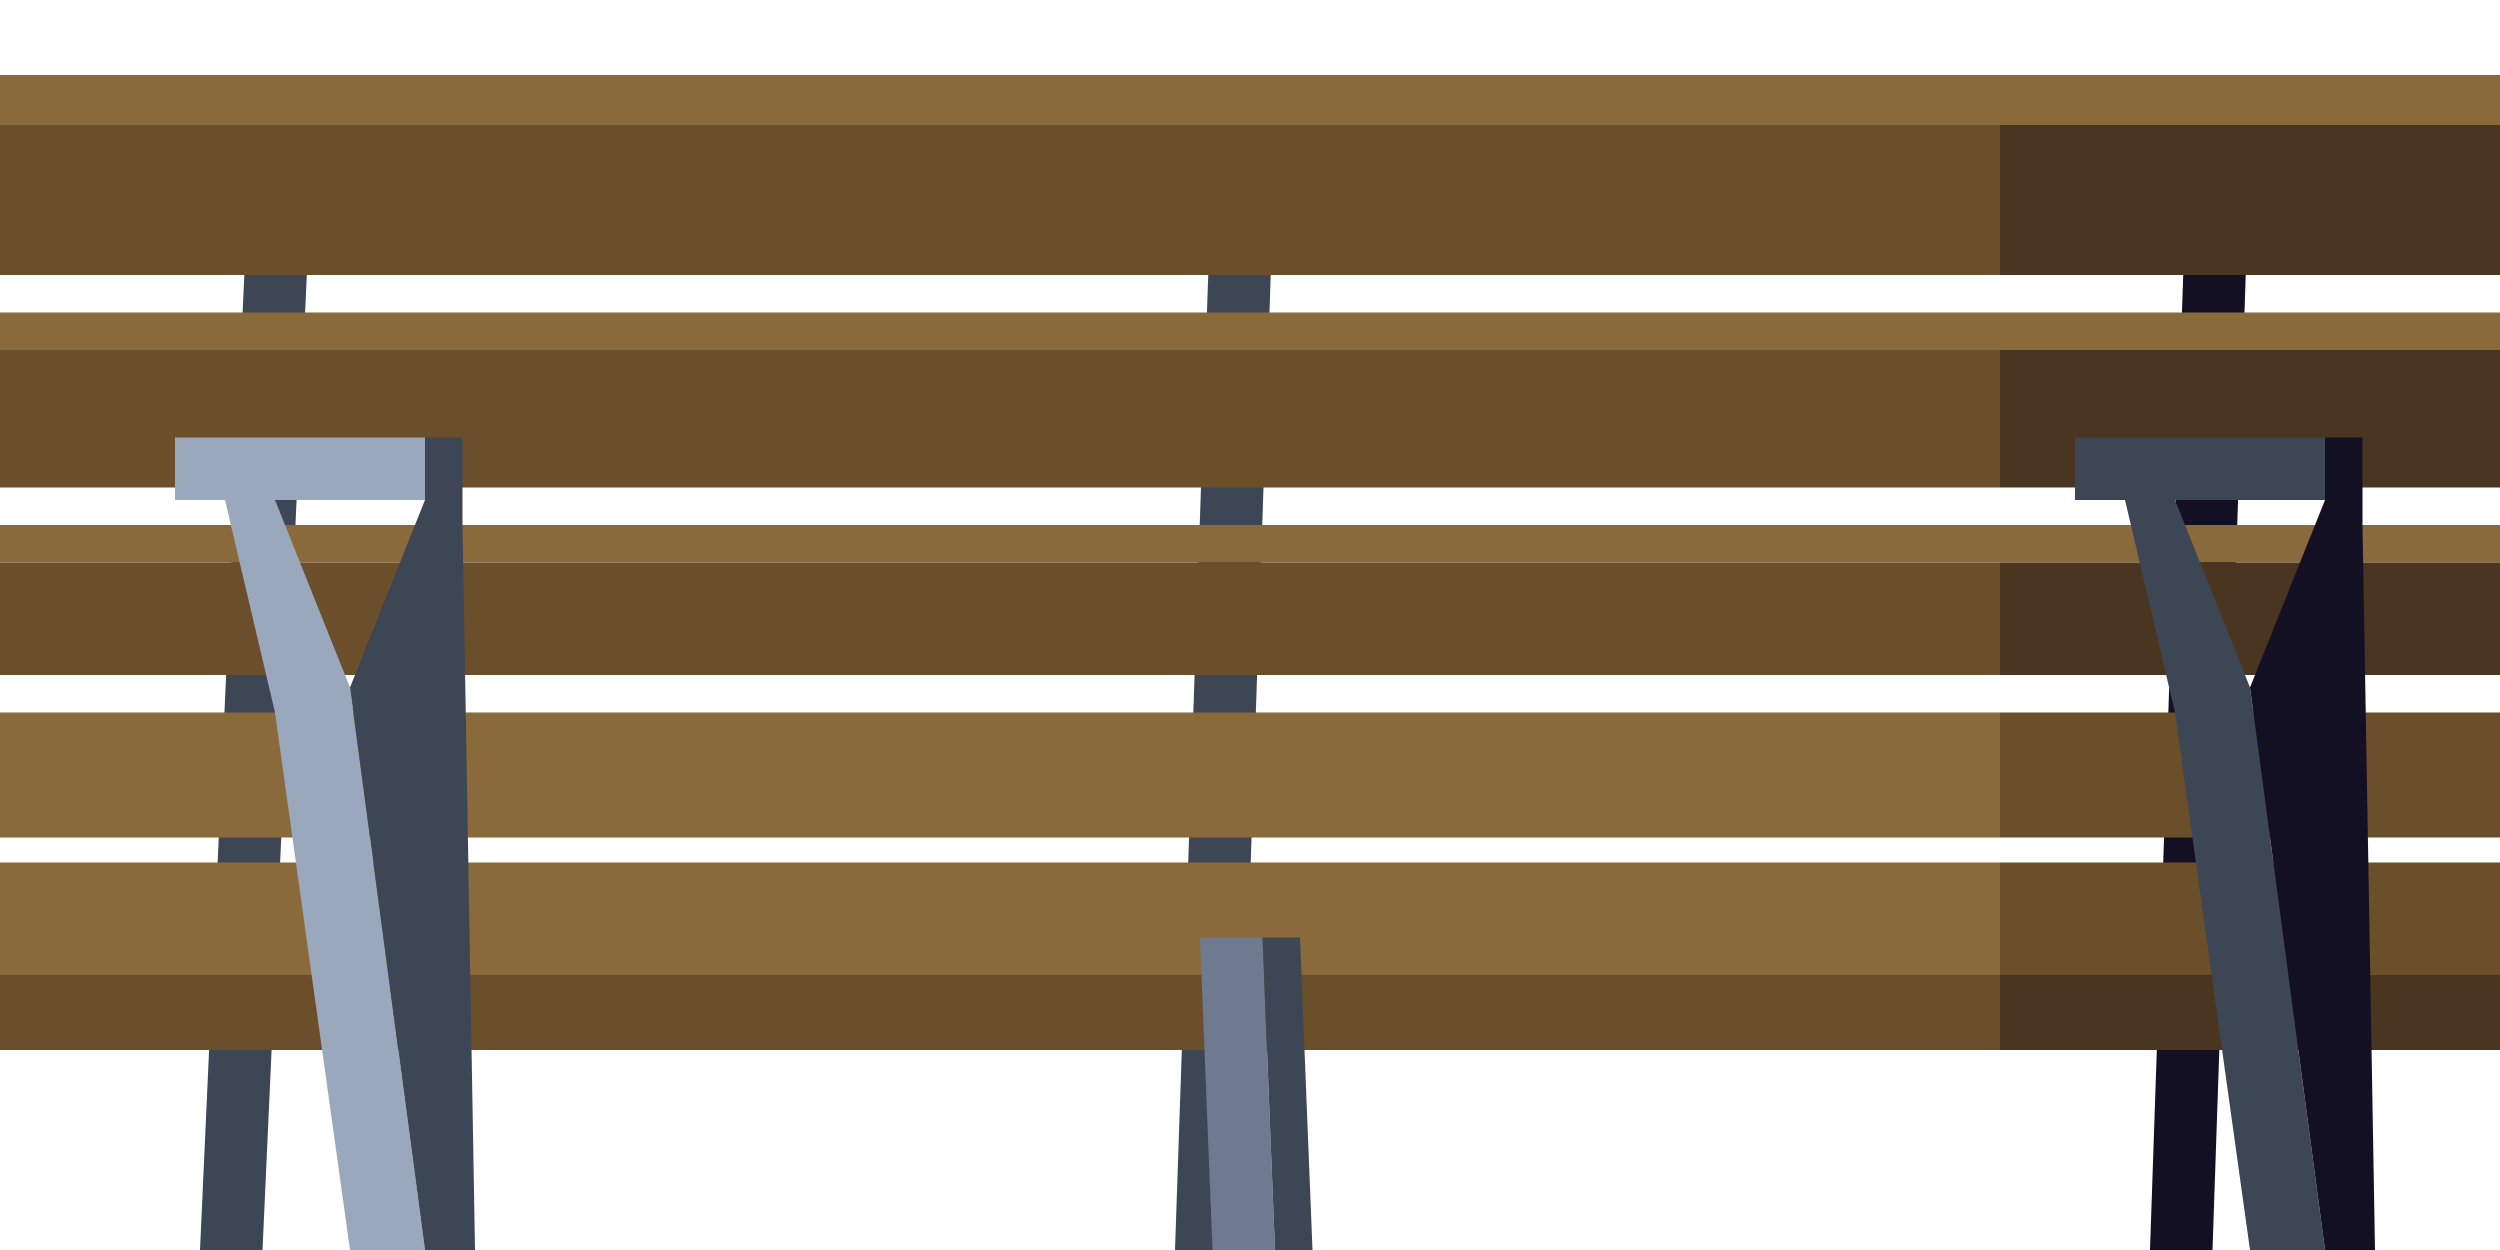
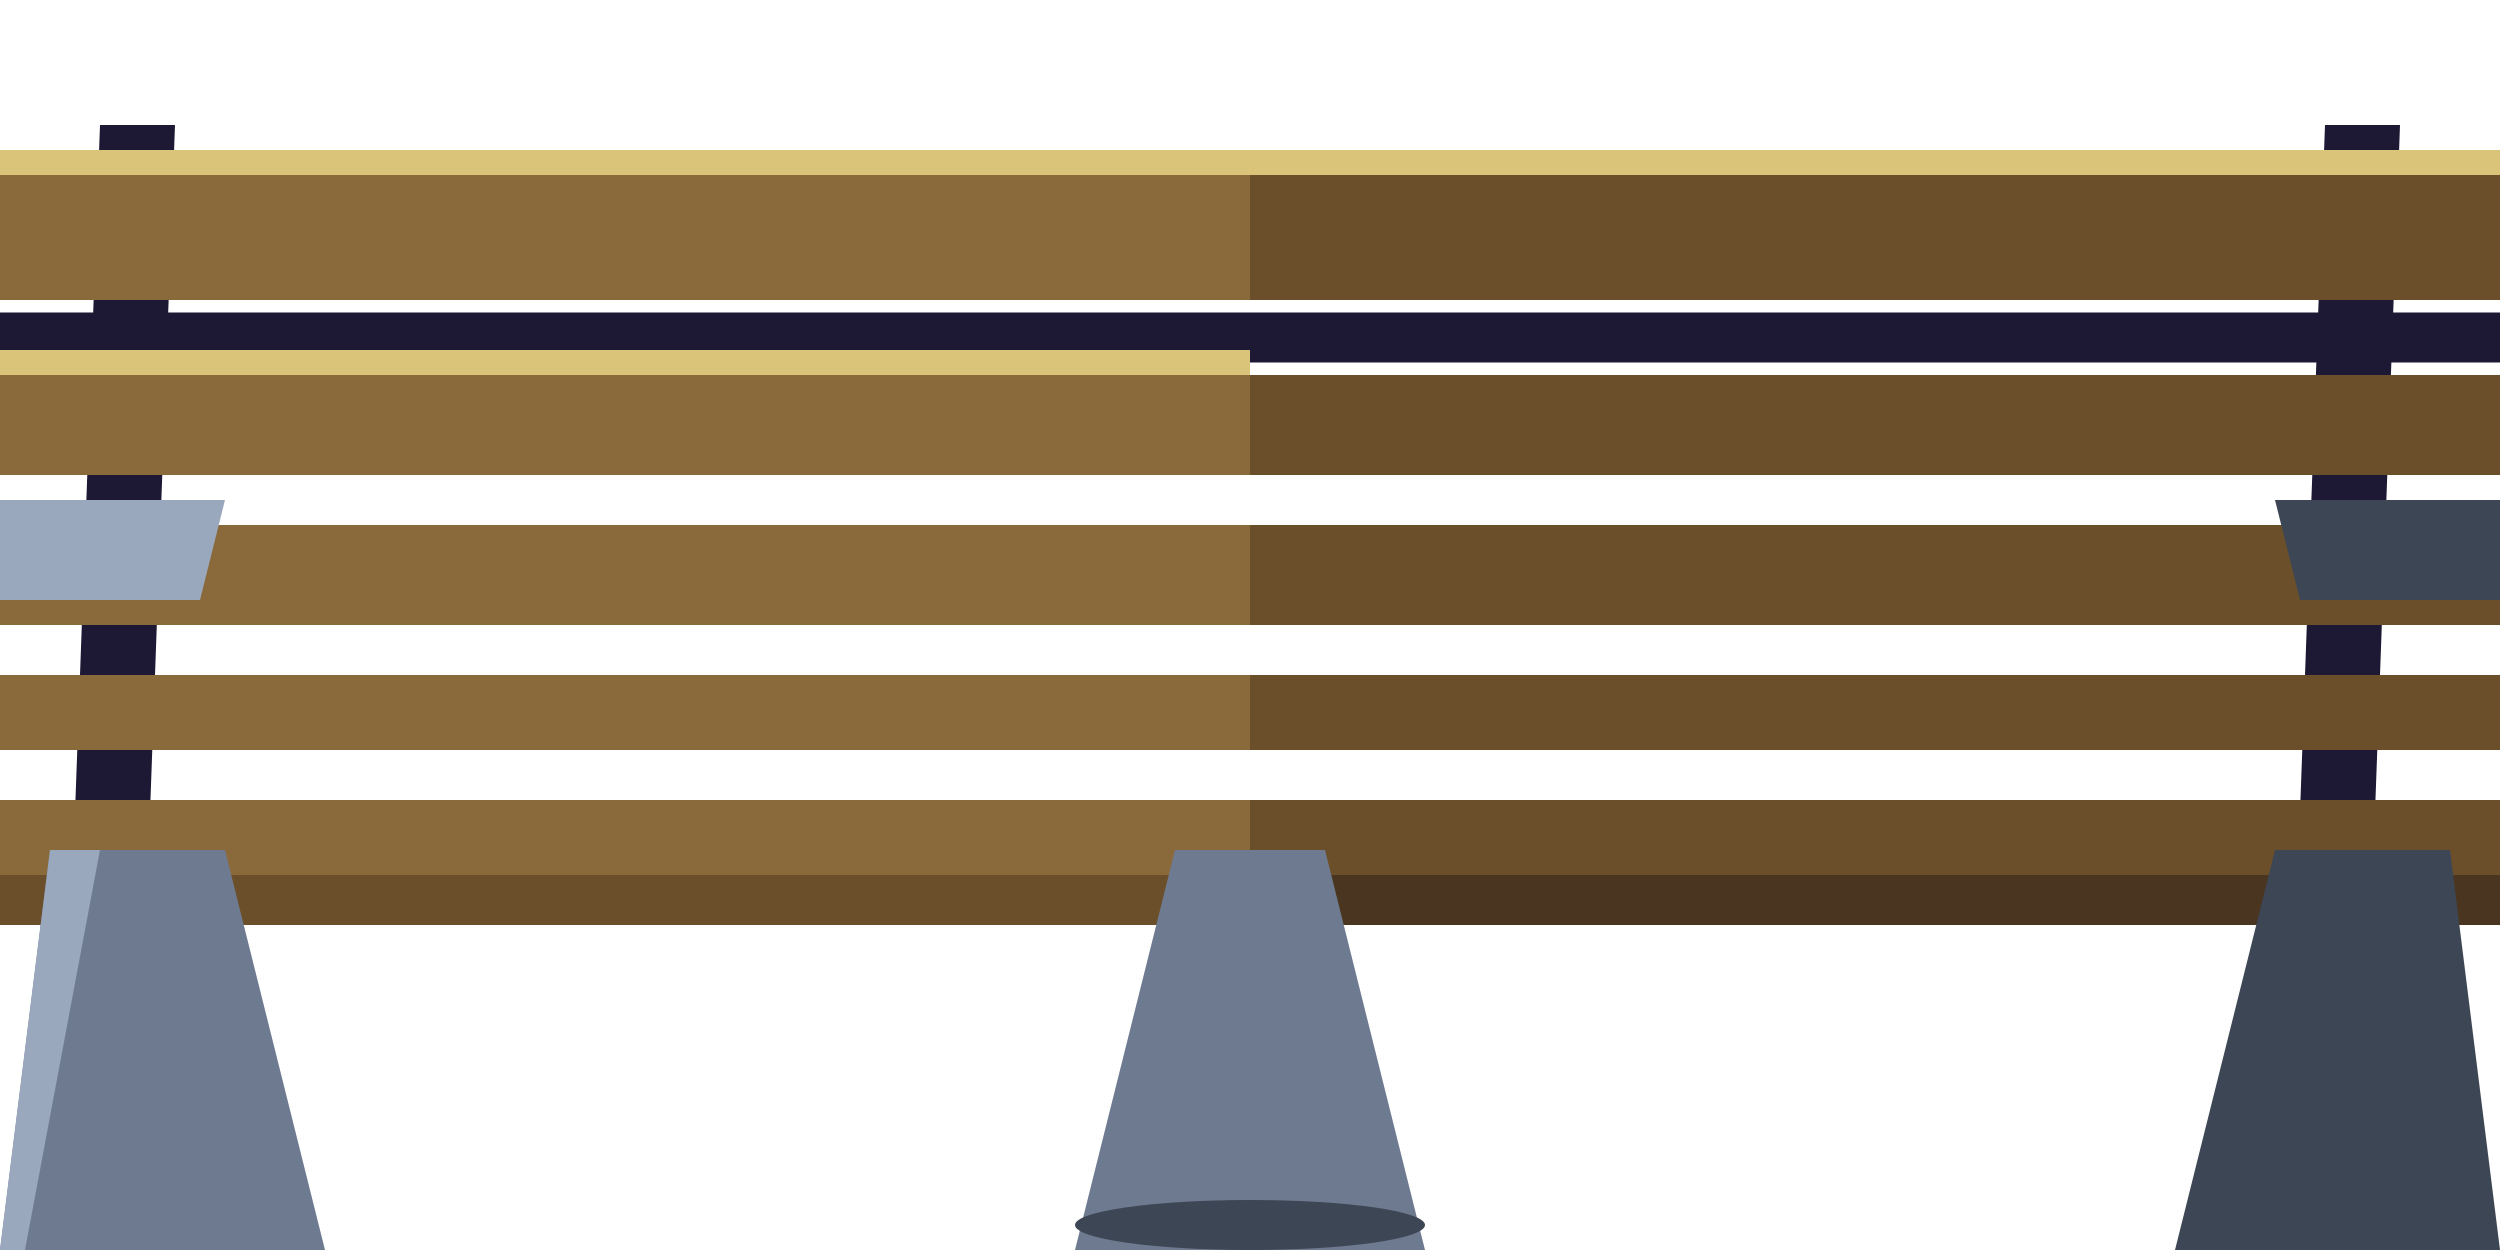
<svg xmlns="http://www.w3.org/2000/svg" viewBox="0 0 200 100">
-   <polygon points="20,12 25,12 21,100 16,100" fill="#3d4654" />
-   <polygon points="97,12 102,12 99,100 94,100" fill="#3d4654" />
-   <polygon points="175,12 180,12 177,100 172,100" fill="#141024" />
-   <polygon points="0,6 200,6 200,10 0,10" fill="#8a6a3a" />
-   <polygon points="0,10 160,10 160,22 0,22" fill="#6b4f2a" />
-   <polygon points="160,10 200,10 200,22 160,22" fill="#4a3520" />
-   <polygon points="0,25 200,25 200,28 0,28" fill="#8a6a3a" />
-   <polygon points="0,28 160,28 160,39 0,39" fill="#6b4f2a" />
-   <polygon points="160,28 200,28 200,39 160,39" fill="#4a3520" />
-   <polygon points="0,42 200,42 200,45 0,45" fill="#8a6a3a" />
-   <polygon points="0,45 160,45 160,54 0,54" fill="#6b4f2a" />
-   <polygon points="160,45 200,45 200,54 160,54" fill="#4a3520" />
-   <polygon points="0,57 160,57 160,67 0,67" fill="#8a6a3a" />
-   <polygon points="160,57 200,57 200,67 160,67" fill="#6b4f2a" />
-   <polygon points="0,69 160,69 160,78 0,78" fill="#8a6a3a" />
-   <polygon points="160,69 200,69 200,78 160,78" fill="#6b4f2a" />
-   <polygon points="0,78 160,78 160,84 0,84" fill="#6b4f2a" />
-   <polygon points="160,78 200,78 200,84 160,84" fill="#4a3520" />
-   <path d="M 14,35 L 34,35 L 34,40 L 22,40 L 28,55 L 34,100 L 28,100 L 22,57 L 18,40 L 14,40 Z" fill="#9aa8bd" />
-   <path d="M 34,35 L 37,35 L 37,42 L 38,100 L 34,100 L 28,55 L 34,40 Z" fill="#3d4654" />
-   <polygon points="96,75 101,75 102,100 97,100" fill="#6e7a8f" />
-   <polygon points="101,75 104,75 105,100 102,100" fill="#3d4654" />
-   <path d="M 166,35 L 186,35 L 186,40 L 174,40 L 180,55 L 186,100 L 180,100 L 174,57 L 170,40 L 166,40 Z" fill="#3d4654" />
-   <path d="M 186,35 L 189,35 L 189,42 L 190,100 L 186,100 L 180,55 L 186,40 Z" fill="#141024" />
+   <rect x="0" y="25" width="200" height="4" fill="#1d1833" />
+   <polygon points="8,10 14,10 12,65 6,65" fill="#1d1833" />
+   <polygon points="186,10 192,10 190,65 184,65" fill="#1d1833" />
+   <rect x="0" y="12" width="200" height="2" fill="#d9c47a" />
+   <rect x="0" y="14" width="100" height="10" fill="#8a6a3a" />
+   <rect x="100" y="14" width="100" height="10" fill="#6b4f2a" />
+   <rect x="0" y="28" width="100" height="2" fill="#d9c47a" />
+   <rect x="0" y="30" width="100" height="8" fill="#8a6a3a" />
+   <rect x="100" y="30" width="100" height="8" fill="#6b4f2a" />
+   <rect x="0" y="42" width="100" height="8" fill="#8a6a3a" />
+   <rect x="100" y="42" width="100" height="8" fill="#6b4f2a" />
+   <rect x="0" y="54" width="100" height="6" fill="#8a6a3a" />
+   <rect x="100" y="54" width="100" height="6" fill="#6b4f2a" />
+   <rect x="0" y="64" width="100" height="6" fill="#8a6a3a" />
+   <rect x="100" y="64" width="100" height="6" fill="#6b4f2a" />
+   <rect x="0" y="70" width="100" height="4" fill="#6b4f2a" />
+   <rect x="100" y="70" width="100" height="4" fill="#4a3520" />
+   <polygon points="0,40 18,40 16,48 0,48" fill="#9aa8bd" />
+   <polygon points="182,40 200,40 200,48 184,48" fill="#3d4654" />
+   <polygon points="0,100 4,68 18,68 26,100" fill="#6e7a8f" />
+   <polygon points="0,100 4,68 8,68 2,100" fill="#9aa8bd" />
+   <polygon points="174,100 182,68 196,68 200,100" fill="#3d4654" />
+   <polygon points="86,100 94,68 106,68 114,100" fill="#6e7a8f" />
+   <ellipse cx="100" cy="98" rx="14" ry="2" fill="#3d4654" />
</svg>
